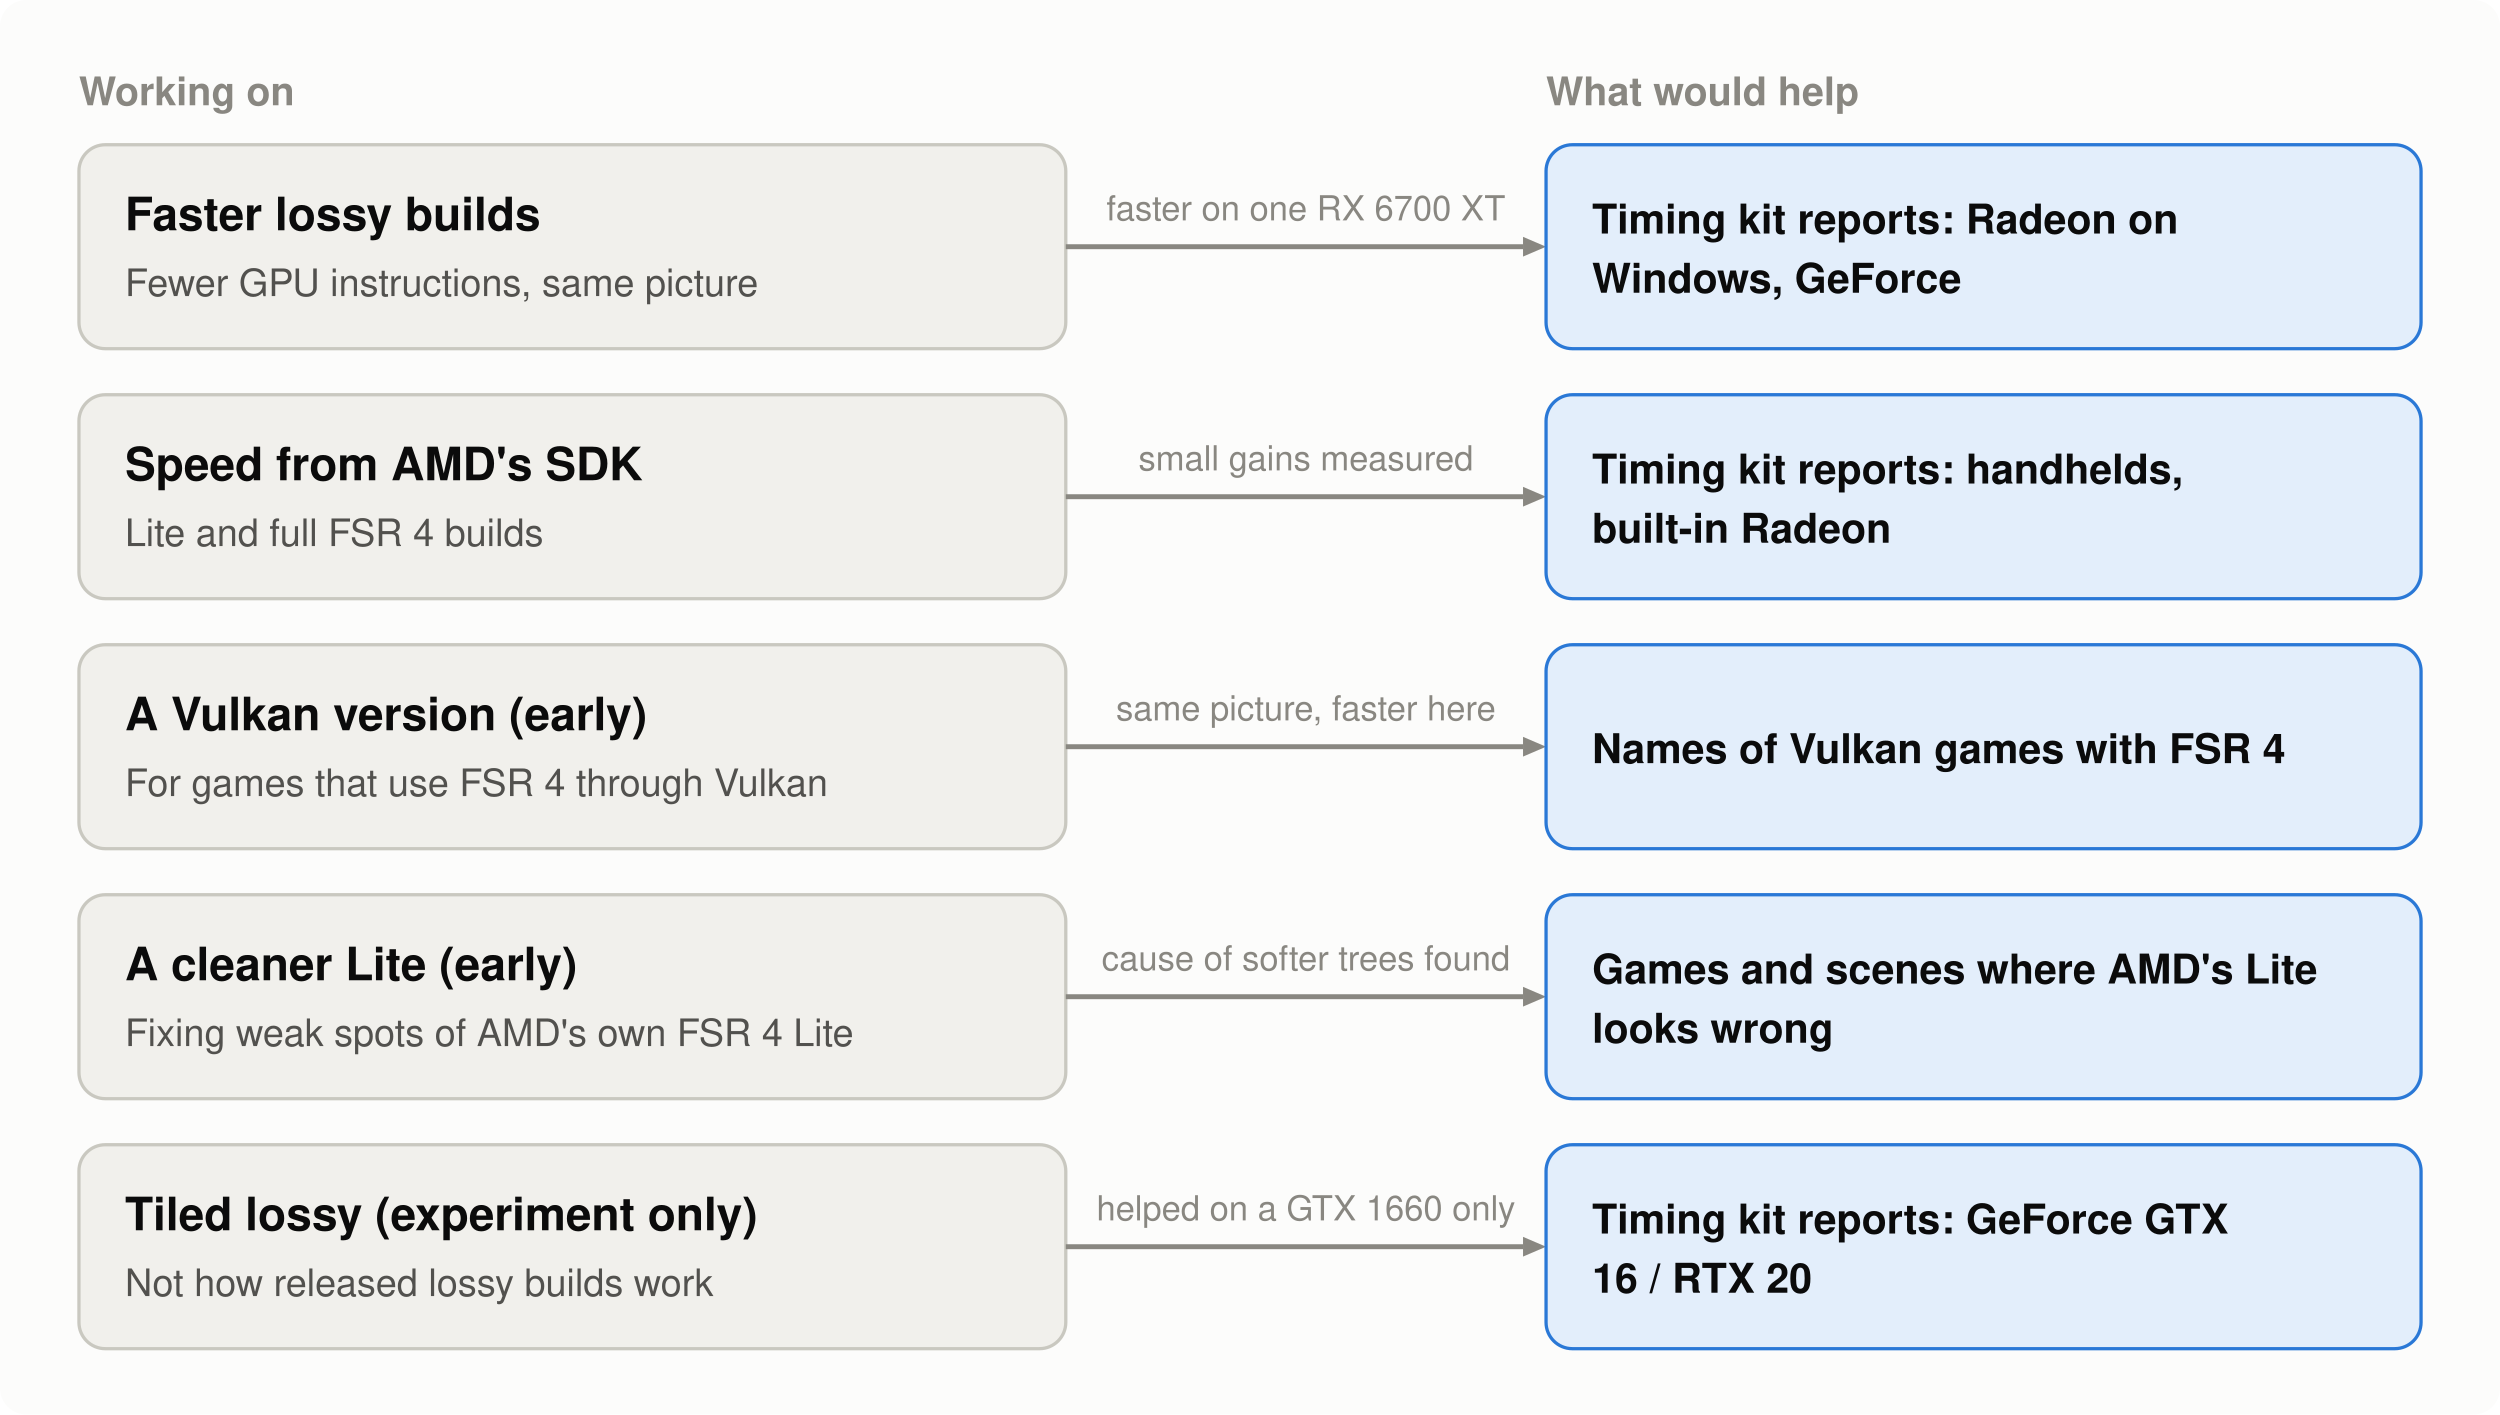
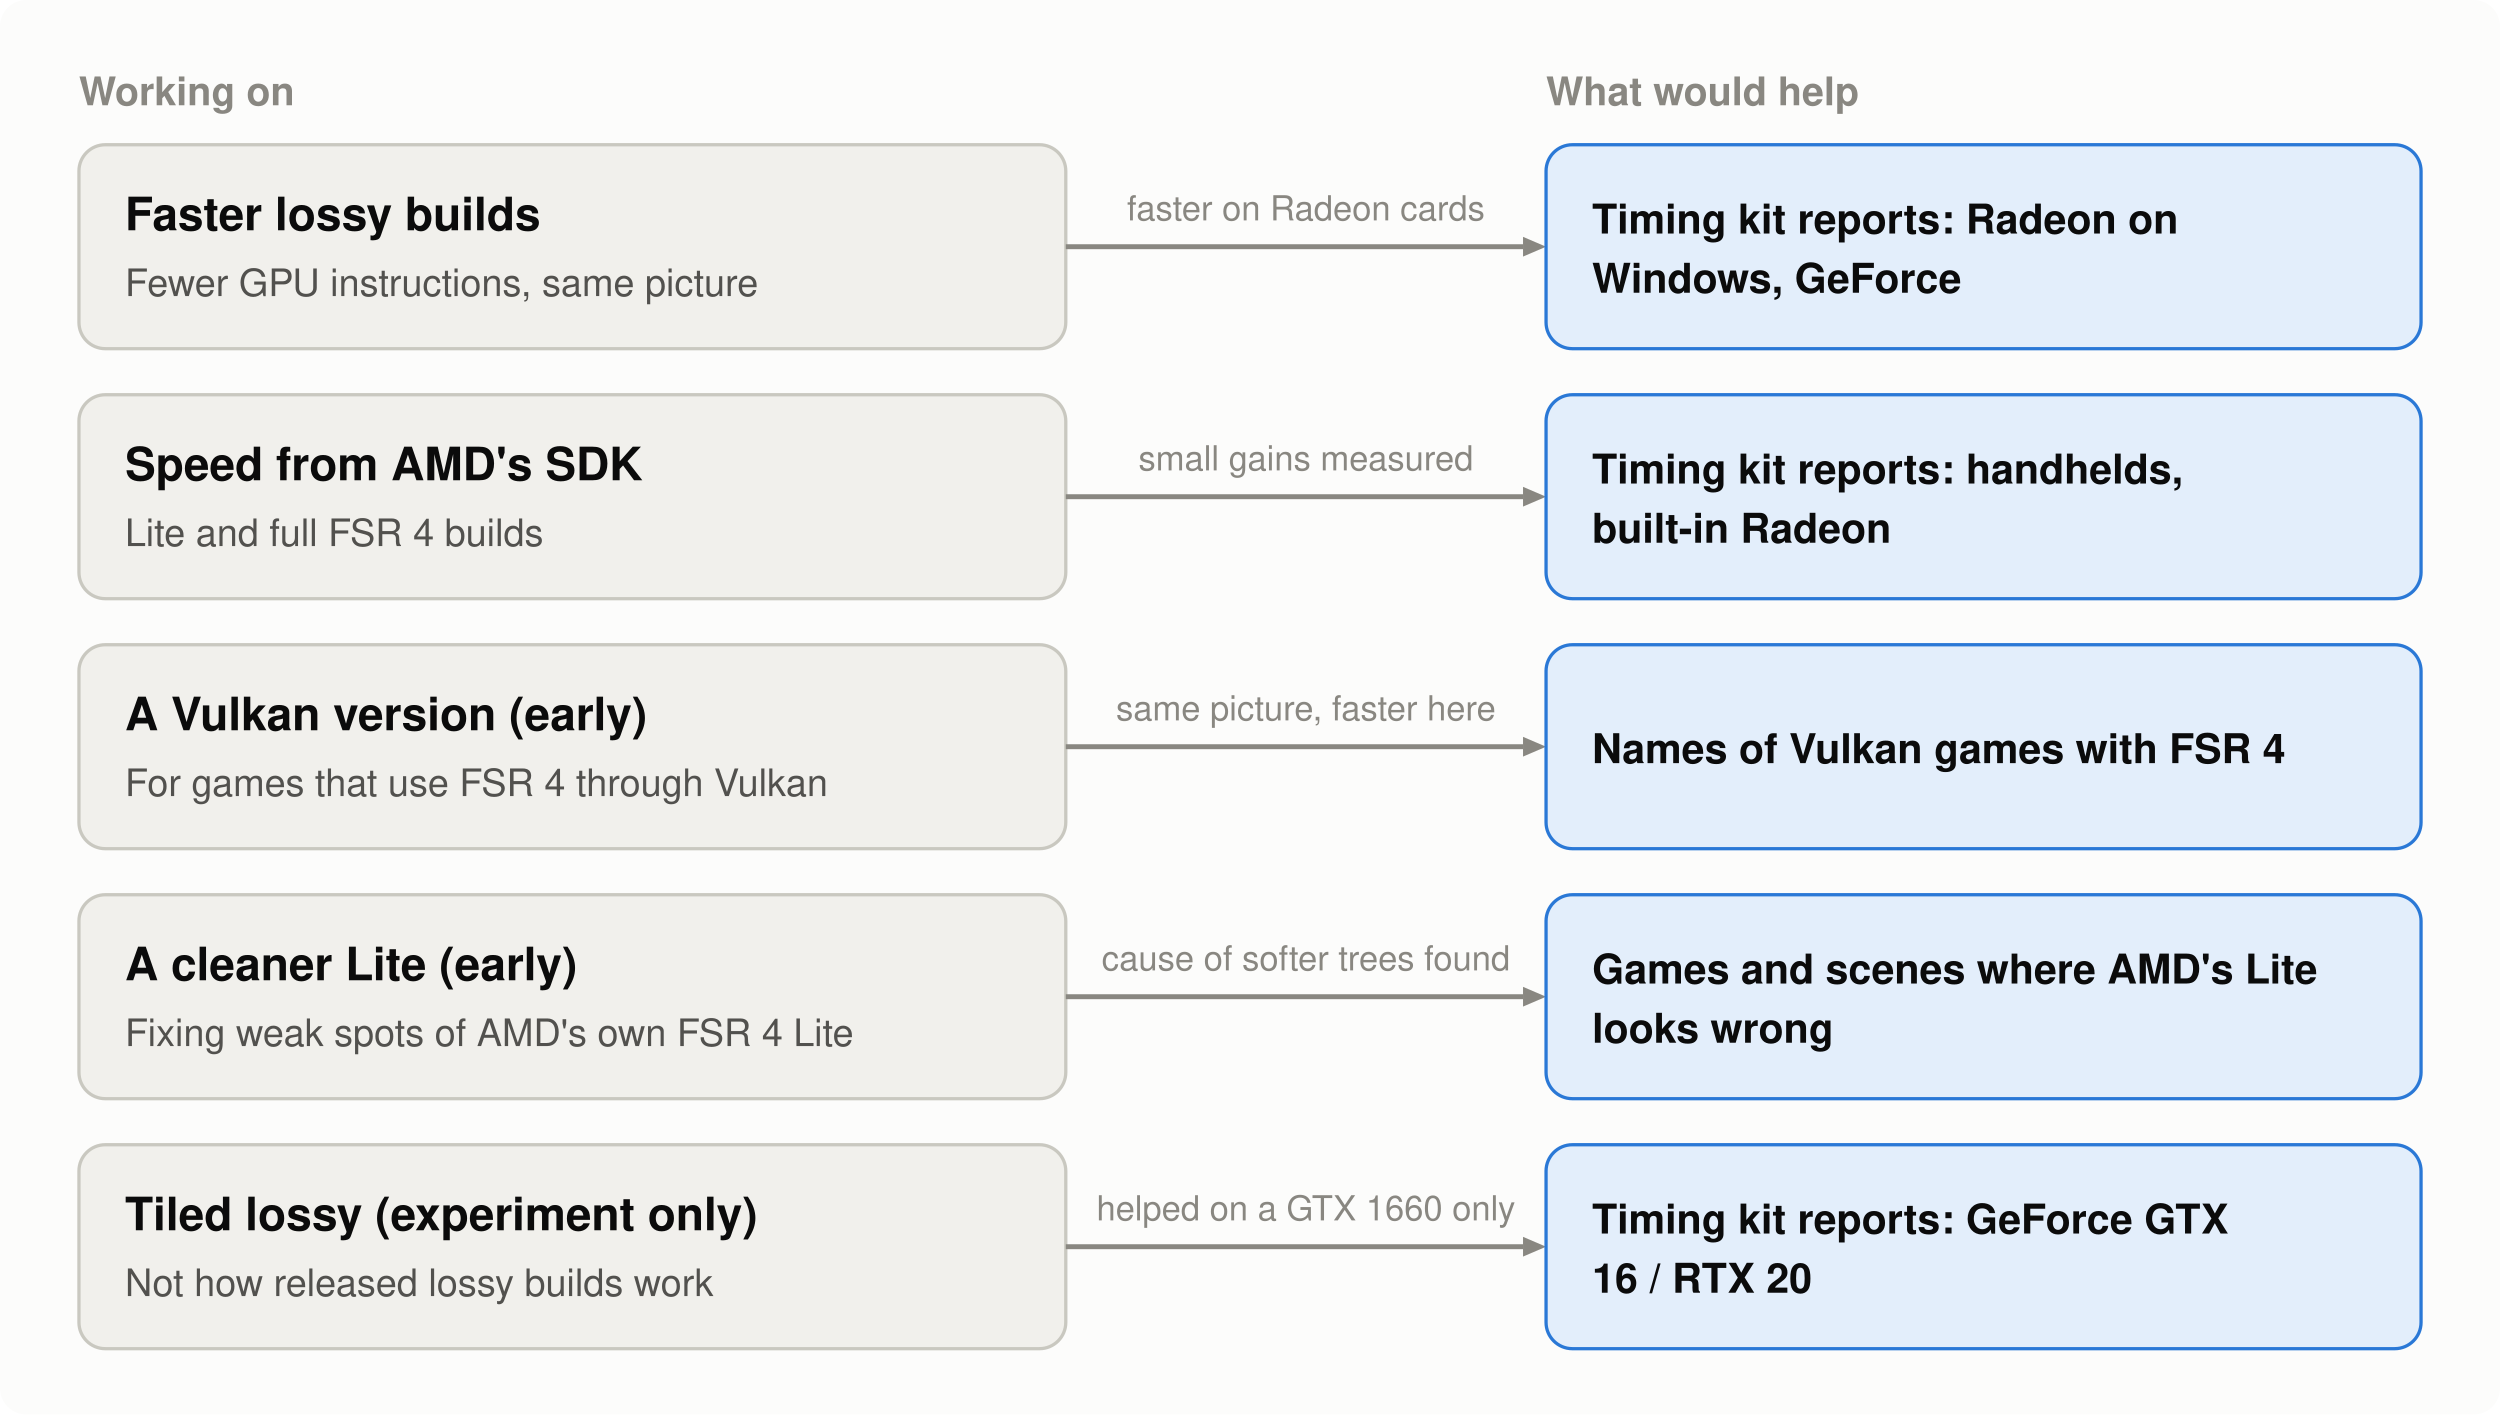
<svg xmlns="http://www.w3.org/2000/svg" width="760" height="430" viewBox="0 0 760 430" role="img" aria-label="5 parts being worked on, each with what would help: Faster lossy builds: Timing kit reports: Radeon on Windows, GeForce; Speed from AMD's SDK: Timing kit reports: handhelds, built-in Radeon; A Vulkan version (early): Names of Vulkan games with FSR 4; A cleaner Lite (early): Games and scenes where AMD's Lite looks wrong; Tiled lossy (experiment only): Timing kit reports: GeForce GTX 16 / RTX 20">
  <rect width="760" height="430" rx="8" fill="#fcfcfb" />
  <text x="24" y="32" font-family="-apple-system, 'Segoe UI', Helvetica, Arial, sans-serif" font-size="12" font-weight="600" text-anchor="start" fill="#898781">Working on</text>
  <text x="470" y="32" font-family="-apple-system, 'Segoe UI', Helvetica, Arial, sans-serif" font-size="12" font-weight="600" text-anchor="start" fill="#898781">What would help</text>
  <rect x="24" y="44" width="300" height="62" rx="8" fill="#f1f0ec" stroke="#c9c8c0" />
  <text x="38" y="70" font-family="-apple-system, 'Segoe UI', Helvetica, Arial, sans-serif" font-size="14" font-weight="600" text-anchor="start" fill="#0b0b0b">Faster lossy builds</text>
  <text x="38" y="90" font-family="-apple-system, 'Segoe UI', Helvetica, Arial, sans-serif" font-size="11.5" text-anchor="start" fill="#52514e">Fewer GPU instructions, same picture</text>
  <line x1="324" y1="75" x2="463" y2="75" stroke="#898781" stroke-width="1.5" />
  <polygon points="470,75 463,72 463,78" fill="#898781" />
-   <text x="397" y="67" font-family="-apple-system, 'Segoe UI', Helvetica, Arial, sans-serif" font-size="10.5" text-anchor="middle" fill="#898781">faster on one RX 6700 XT</text>
+   <text x="397" y="67" font-family="-apple-system, 'Segoe UI', Helvetica, Arial, sans-serif" font-size="10.5" text-anchor="middle" fill="#898781">faster on Radeon cards</text>
  <rect x="470" y="44" width="266" height="62" rx="8" fill="#e3eefb" stroke="#2a78d6" />
  <text x="484" y="71" font-family="-apple-system, 'Segoe UI', Helvetica, Arial, sans-serif" font-size="12.5" font-weight="600" text-anchor="start" fill="#0b0b0b">Timing kit reports: Radeon on</text>
  <text x="484" y="89" font-family="-apple-system, 'Segoe UI', Helvetica, Arial, sans-serif" font-size="12.5" font-weight="600" text-anchor="start" fill="#0b0b0b">Windows, GeForce</text>
  <rect x="24" y="120" width="300" height="62" rx="8" fill="#f1f0ec" stroke="#c9c8c0" />
  <text x="38" y="146" font-family="-apple-system, 'Segoe UI', Helvetica, Arial, sans-serif" font-size="14" font-weight="600" text-anchor="start" fill="#0b0b0b">Speed from AMD's SDK</text>
  <text x="38" y="166" font-family="-apple-system, 'Segoe UI', Helvetica, Arial, sans-serif" font-size="11.5" text-anchor="start" fill="#52514e">Lite and full FSR 4 builds</text>
  <line x1="324" y1="151" x2="463" y2="151" stroke="#898781" stroke-width="1.5" />
  <polygon points="470,151 463,148 463,154" fill="#898781" />
  <text x="397" y="143" font-family="-apple-system, 'Segoe UI', Helvetica, Arial, sans-serif" font-size="10.5" text-anchor="middle" fill="#898781">small gains measured</text>
  <rect x="470" y="120" width="266" height="62" rx="8" fill="#e3eefb" stroke="#2a78d6" />
  <text x="484" y="147" font-family="-apple-system, 'Segoe UI', Helvetica, Arial, sans-serif" font-size="12.5" font-weight="600" text-anchor="start" fill="#0b0b0b">Timing kit reports: handhelds,</text>
  <text x="484" y="165" font-family="-apple-system, 'Segoe UI', Helvetica, Arial, sans-serif" font-size="12.5" font-weight="600" text-anchor="start" fill="#0b0b0b">built-in Radeon</text>
  <rect x="24" y="196" width="300" height="62" rx="8" fill="#f1f0ec" stroke="#c9c8c0" />
  <text x="38" y="222" font-family="-apple-system, 'Segoe UI', Helvetica, Arial, sans-serif" font-size="14" font-weight="600" text-anchor="start" fill="#0b0b0b">A Vulkan version (early)</text>
  <text x="38" y="242" font-family="-apple-system, 'Segoe UI', Helvetica, Arial, sans-serif" font-size="11.5" text-anchor="start" fill="#52514e">For games that use FSR 4 through Vulkan</text>
  <line x1="324" y1="227" x2="463" y2="227" stroke="#898781" stroke-width="1.5" />
  <polygon points="470,227 463,224 463,230" fill="#898781" />
  <text x="397" y="219" font-family="-apple-system, 'Segoe UI', Helvetica, Arial, sans-serif" font-size="10.5" text-anchor="middle" fill="#898781">same picture, faster here</text>
  <rect x="470" y="196" width="266" height="62" rx="8" fill="#e3eefb" stroke="#2a78d6" />
  <text x="484" y="232" font-family="-apple-system, 'Segoe UI', Helvetica, Arial, sans-serif" font-size="12.5" font-weight="600" text-anchor="start" fill="#0b0b0b">Names of Vulkan games with FSR 4</text>
  <rect x="24" y="272" width="300" height="62" rx="8" fill="#f1f0ec" stroke="#c9c8c0" />
  <text x="38" y="298" font-family="-apple-system, 'Segoe UI', Helvetica, Arial, sans-serif" font-size="14" font-weight="600" text-anchor="start" fill="#0b0b0b">A cleaner Lite (early)</text>
  <text x="38" y="318" font-family="-apple-system, 'Segoe UI', Helvetica, Arial, sans-serif" font-size="11.5" text-anchor="start" fill="#52514e">Fixing weak spots of AMD's own FSR 4 Lite</text>
  <line x1="324" y1="303" x2="463" y2="303" stroke="#898781" stroke-width="1.5" />
  <polygon points="470,303 463,300 463,306" fill="#898781" />
  <text x="397" y="295" font-family="-apple-system, 'Segoe UI', Helvetica, Arial, sans-serif" font-size="10.5" text-anchor="middle" fill="#898781">cause of softer trees found</text>
  <rect x="470" y="272" width="266" height="62" rx="8" fill="#e3eefb" stroke="#2a78d6" />
  <text x="484" y="299" font-family="-apple-system, 'Segoe UI', Helvetica, Arial, sans-serif" font-size="12.5" font-weight="600" text-anchor="start" fill="#0b0b0b">Games and scenes where AMD's Lite</text>
  <text x="484" y="317" font-family="-apple-system, 'Segoe UI', Helvetica, Arial, sans-serif" font-size="12.5" font-weight="600" text-anchor="start" fill="#0b0b0b">looks wrong</text>
  <rect x="24" y="348" width="300" height="62" rx="8" fill="#f1f0ec" stroke="#c9c8c0" />
  <text x="38" y="374" font-family="-apple-system, 'Segoe UI', Helvetica, Arial, sans-serif" font-size="14" font-weight="600" text-anchor="start" fill="#0b0b0b">Tiled lossy (experiment only)</text>
  <text x="38" y="394" font-family="-apple-system, 'Segoe UI', Helvetica, Arial, sans-serif" font-size="11.5" text-anchor="start" fill="#52514e">Not how released lossy builds work</text>
  <line x1="324" y1="379" x2="463" y2="379" stroke="#898781" stroke-width="1.5" />
  <polygon points="470,379 463,376 463,382" fill="#898781" />
  <text x="397" y="371" font-family="-apple-system, 'Segoe UI', Helvetica, Arial, sans-serif" font-size="10.5" text-anchor="middle" fill="#898781">helped on a GTX 1660 only</text>
  <rect x="470" y="348" width="266" height="62" rx="8" fill="#e3eefb" stroke="#2a78d6" />
  <text x="484" y="375" font-family="-apple-system, 'Segoe UI', Helvetica, Arial, sans-serif" font-size="12.5" font-weight="600" text-anchor="start" fill="#0b0b0b">Timing kit reports: GeForce GTX</text>
  <text x="484" y="393" font-family="-apple-system, 'Segoe UI', Helvetica, Arial, sans-serif" font-size="12.5" font-weight="600" text-anchor="start" fill="#0b0b0b">16 / RTX 20</text>
</svg>
